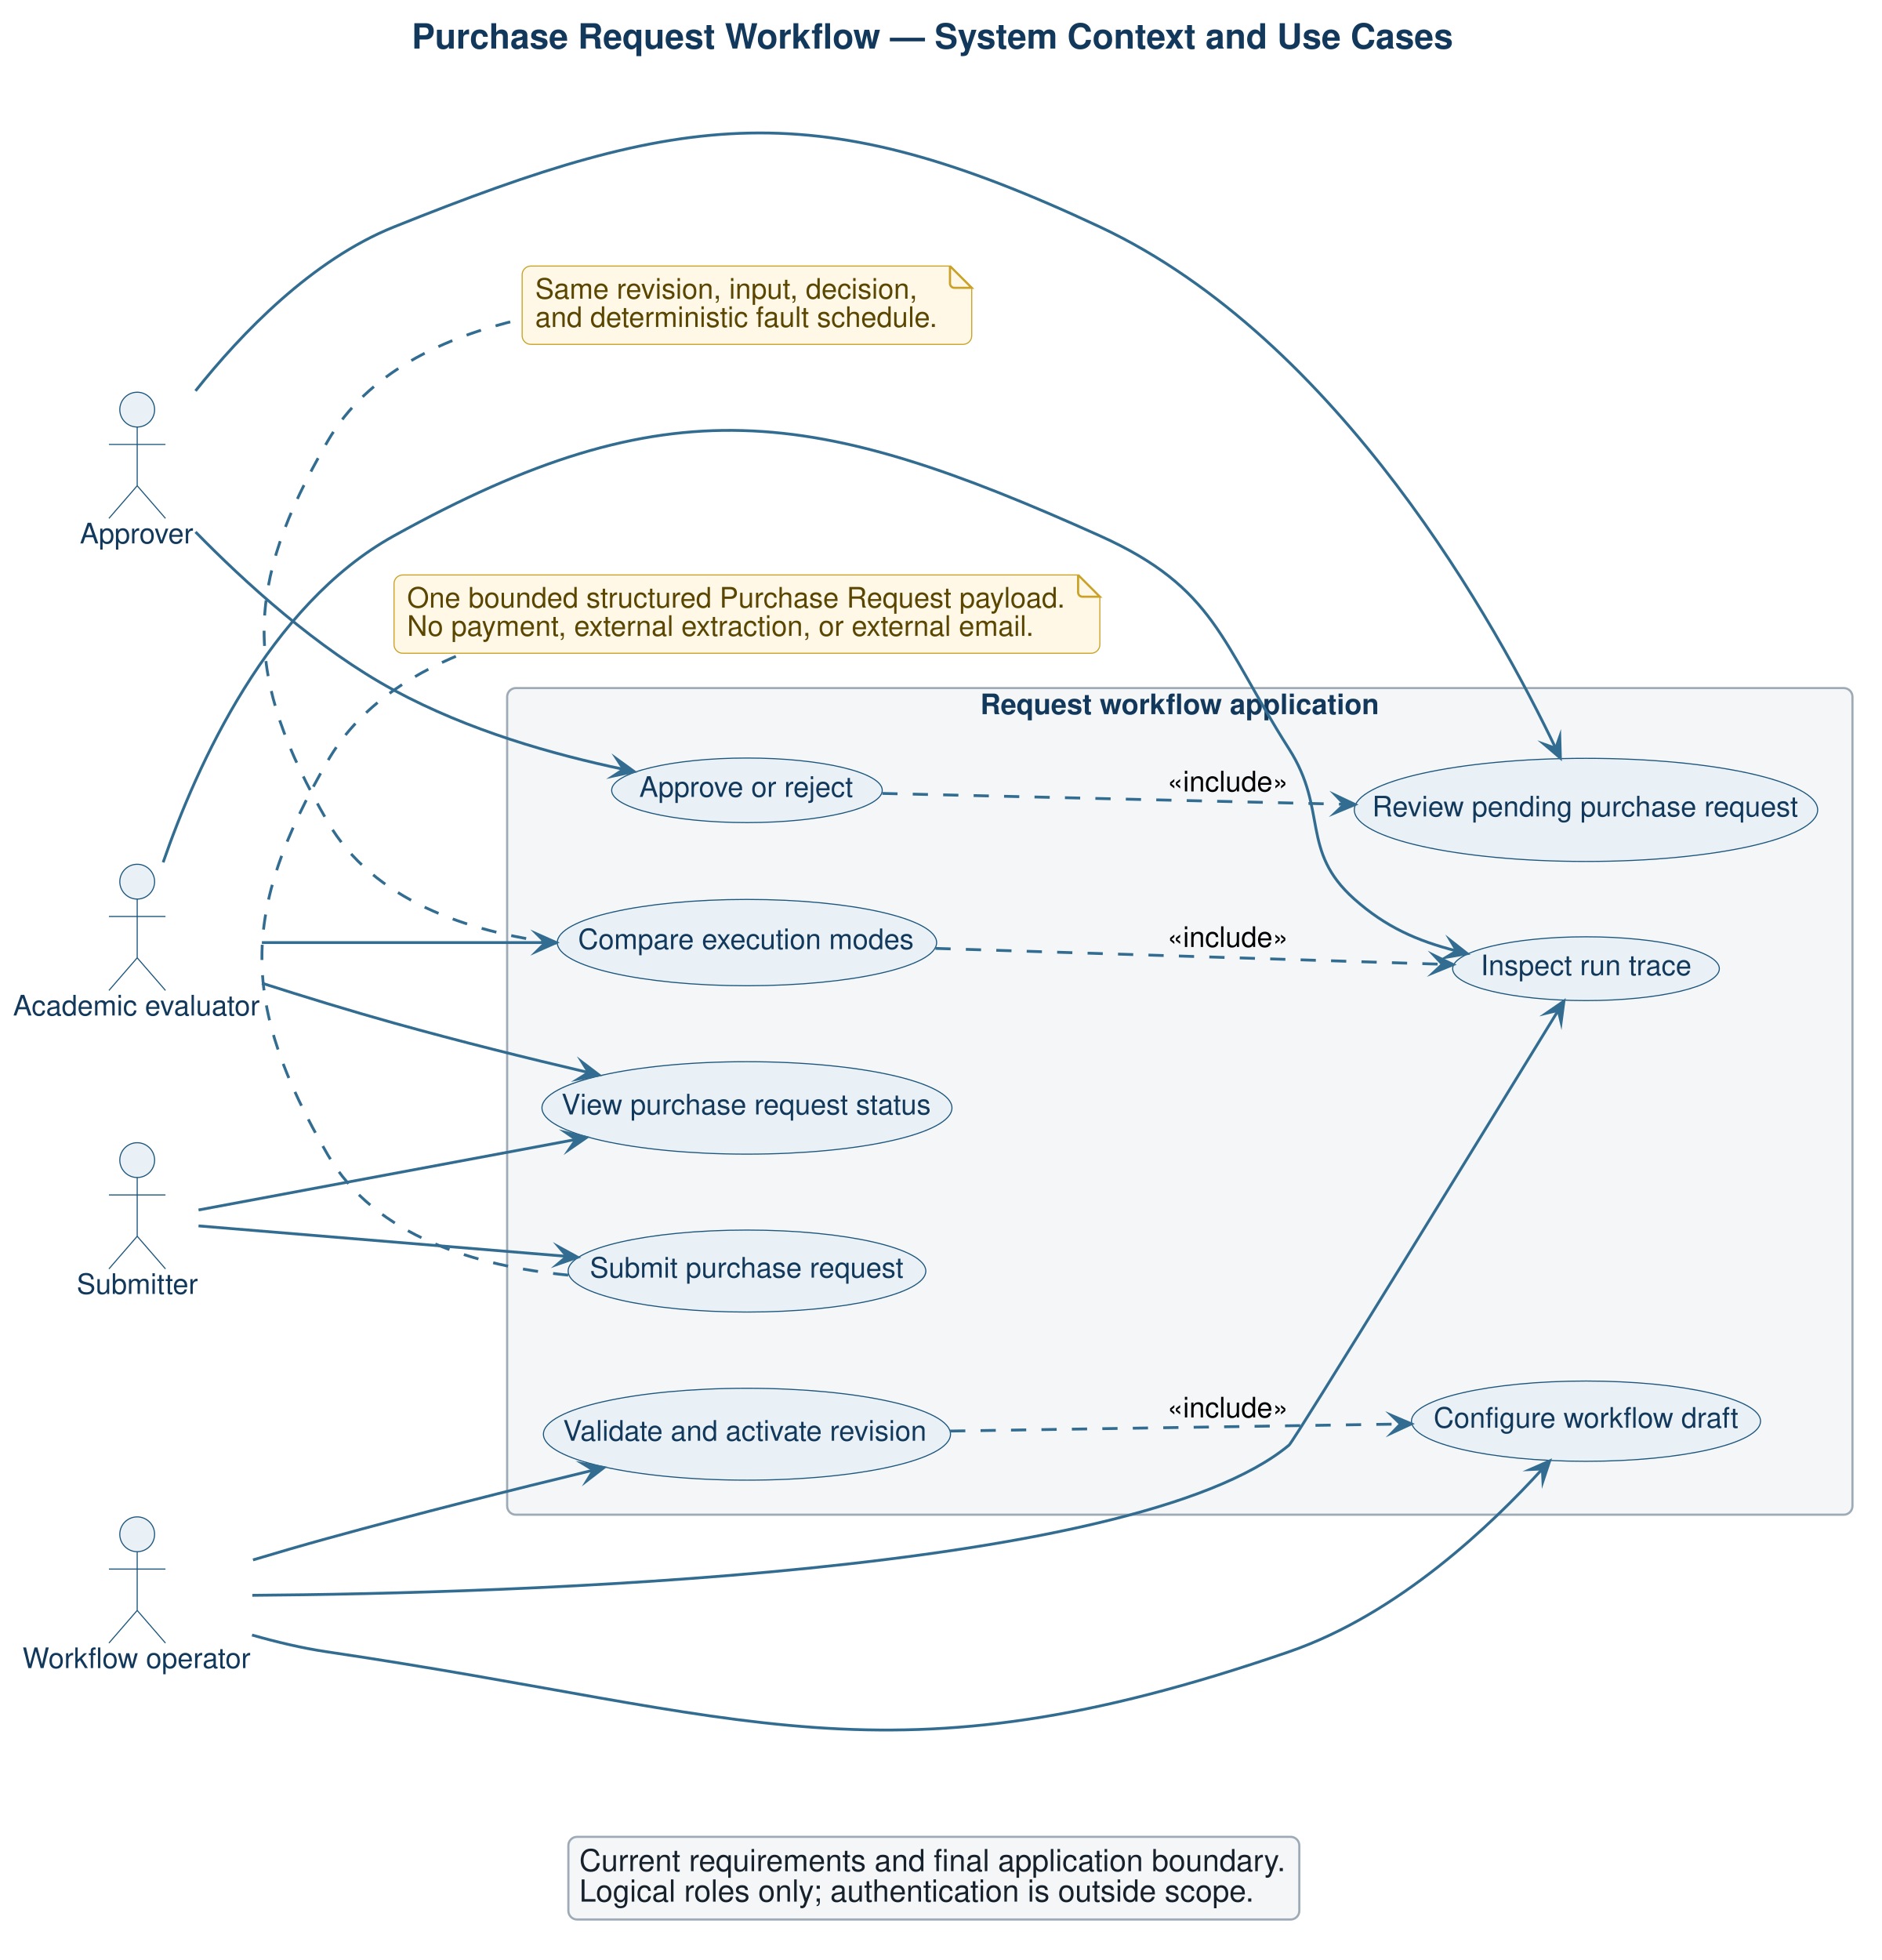
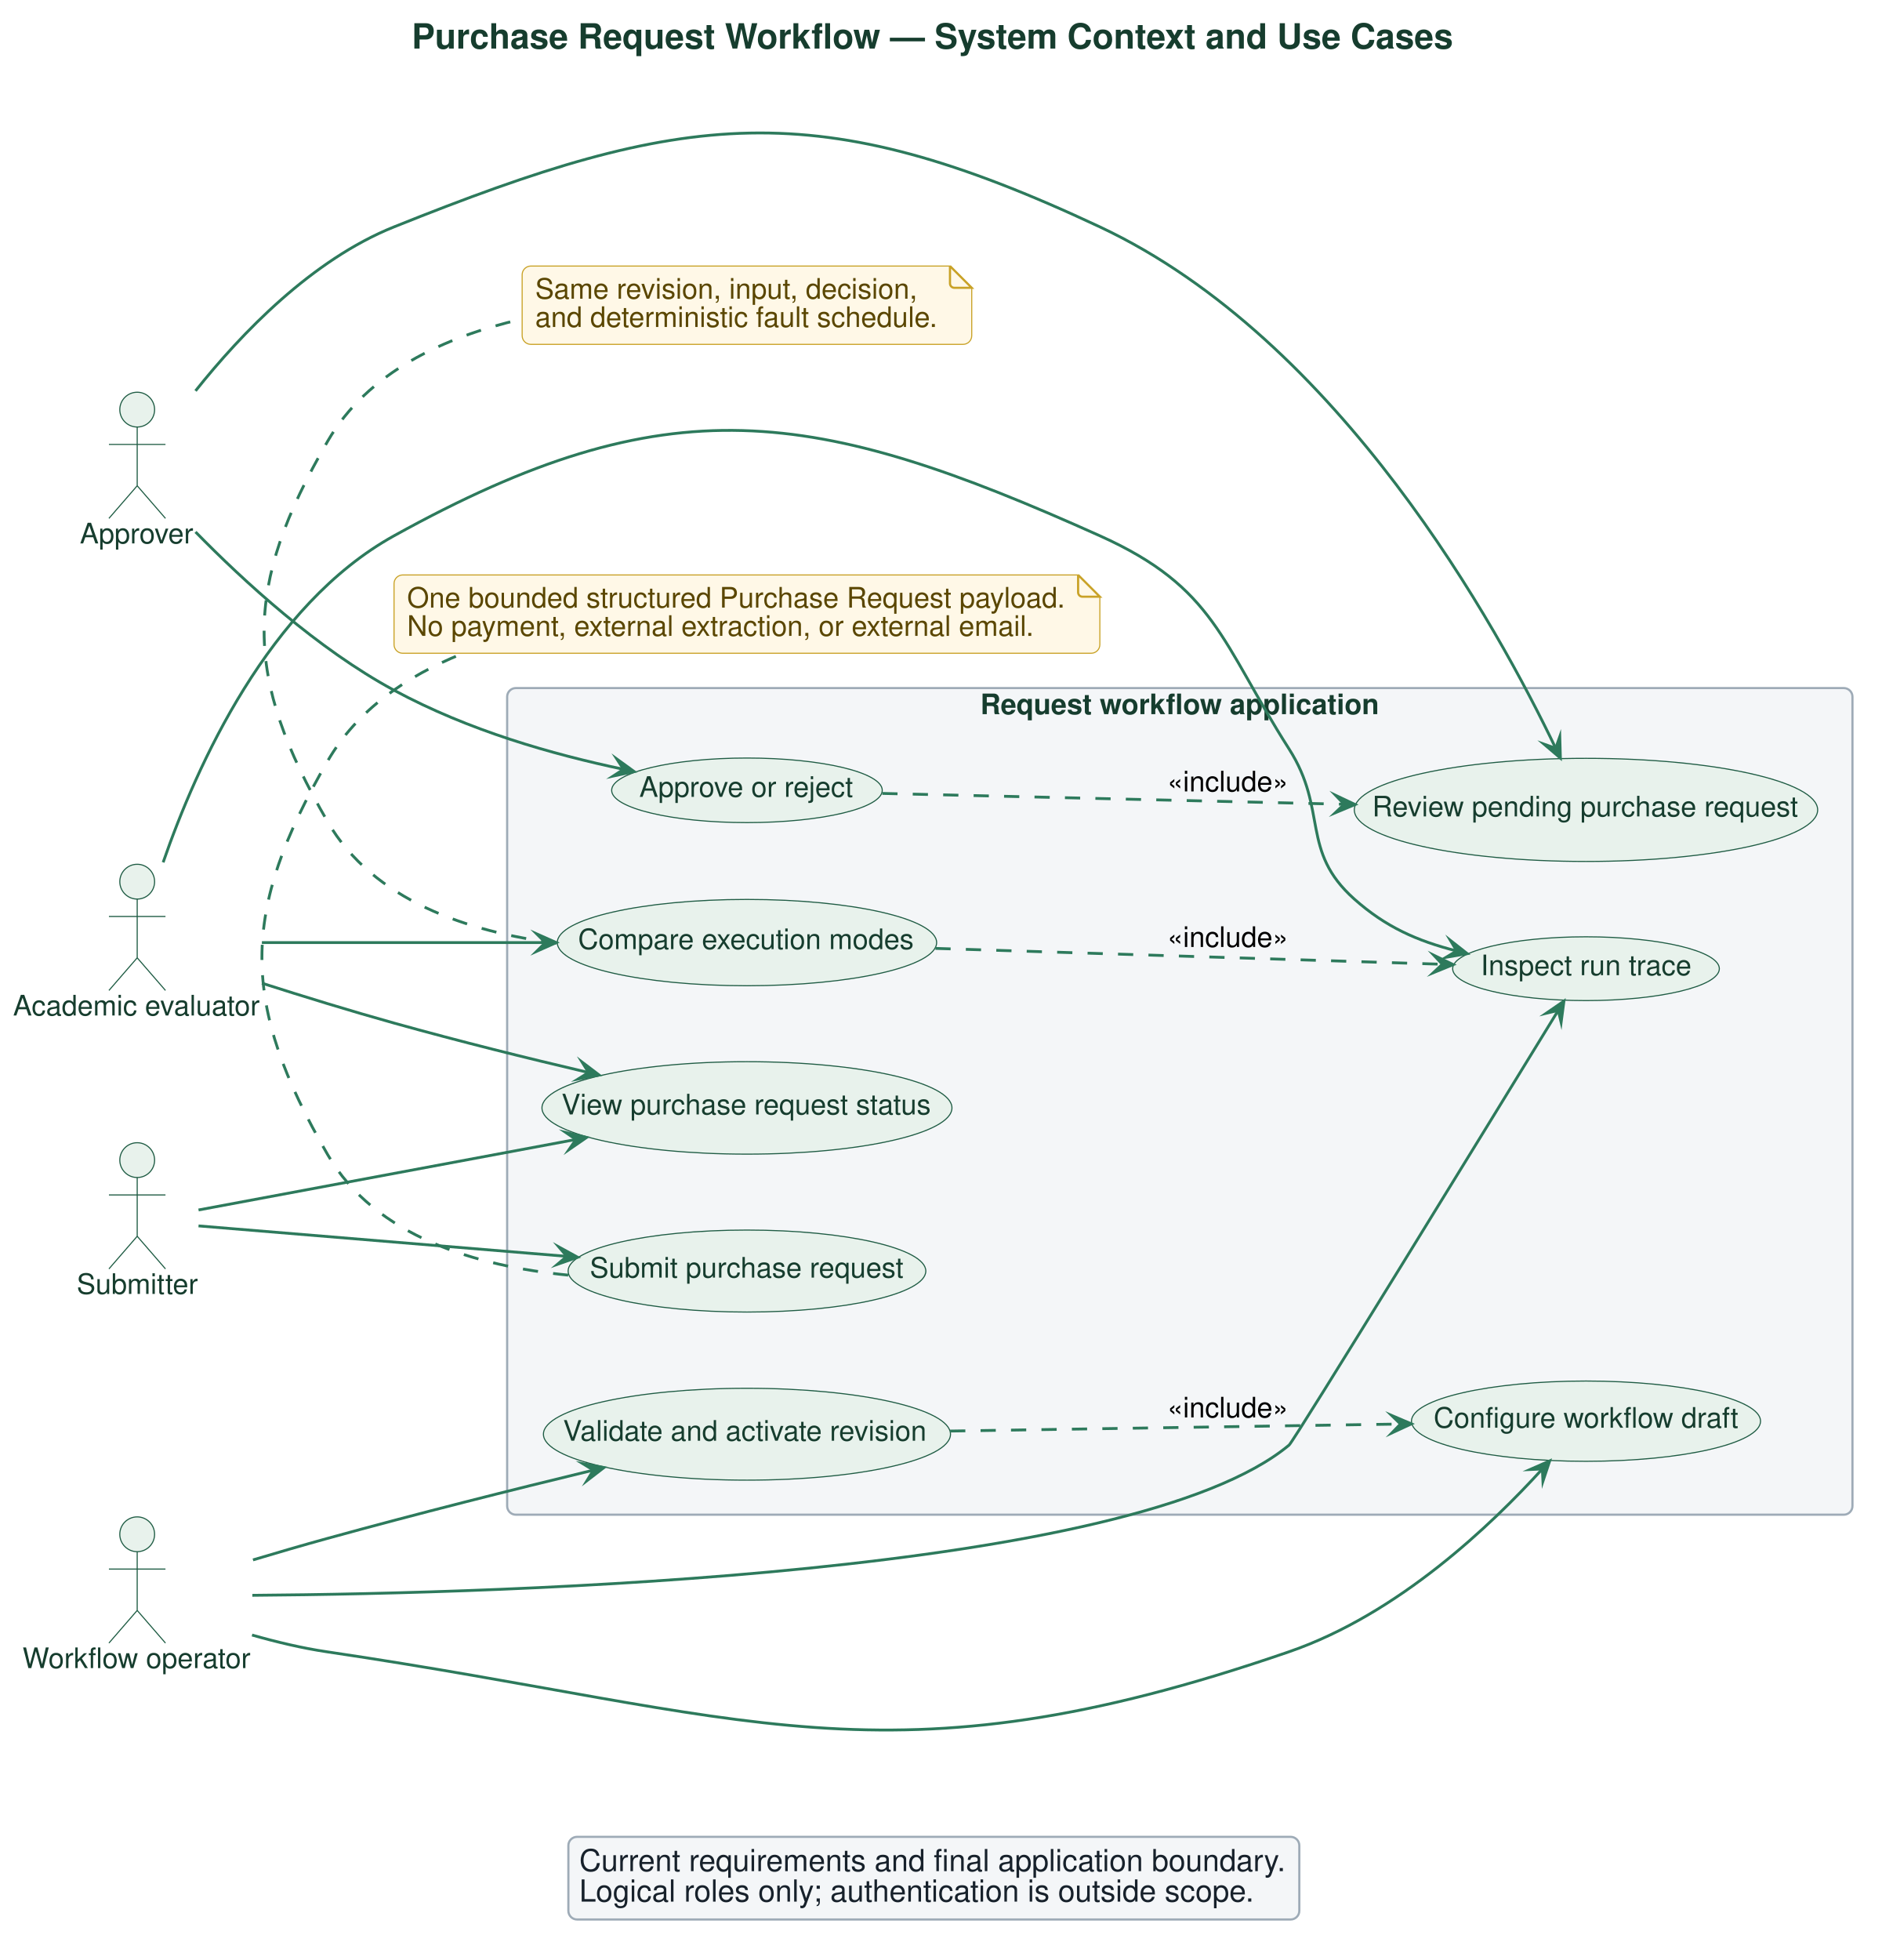
<svg xmlns="http://www.w3.org/2000/svg" contentStyleType="text/css" data-diagram-type="DESCRIPTION" height="901px" preserveAspectRatio="none" style="width:865px;height:901px;background:#FFFFFF;" version="1.1" viewBox="0 0 865 901" width="865px" zoomAndPan="magnify">
  <defs />
  <g>
    <g class="title" data-source-line="1">
-       <text fill="#12395B" font-family="Helvetica" font-size="16" font-weight="700" lengthAdjust="spacing" textLength="480.141" x="189.3" y="22.32">Purchase Request Workflow — System Context and Use Cases</text>
+       <text fill="#163D2E" font-family="Helvetica" font-size="16" font-weight="700" lengthAdjust="spacing" textLength="480.141" x="189.3" y="22.32">Purchase Request Workflow — System Context and Use Cases</text>
    </g>
    <g class="cluster" data-qualified-name="Request workflow application" data-source-line="44" id="ent0005">
      <rect fill="#F4F6F8" height="380" rx="4" ry="4" style="stroke:#9EABB7;stroke-width:1;" width="618.56" x="233.18" y="316.3" />
-       <text fill="#12395B" font-family="Helvetica" font-size="13" font-weight="700" lengthAdjust="spacing" textLength="183.466" x="450.727" y="328.31">Request workflow application</text>
+       <text fill="#163D2E" font-family="Helvetica" font-size="13" font-weight="700" lengthAdjust="spacing" textLength="183.466" x="450.727" y="328.31">Request workflow application</text>
    </g>
    <g class="entity" data-qualified-name="Request workflow application.Submit" data-source-line="45" id="ent0006">
-       <ellipse cx="343.444" cy="584.297" fill="#E9F1F6" rx="82.234" ry="18.847" style="stroke:#1D567D;stroke-width:0.5;" />
-       <text fill="#12395B" font-family="Helvetica" font-size="13" lengthAdjust="spacing" textLength="144.523" x="271.182" y="587.297">Submit purchase request</text>
+       <ellipse cx="343.444" cy="584.297" fill="#E8F2EC" rx="82.234" ry="18.847" style="stroke:#1F5C44;stroke-width:0.5;" />
+       <text fill="#163D2E" font-family="Helvetica" font-size="13" lengthAdjust="spacing" textLength="144.523" x="271.182" y="587.297">Submit purchase request</text>
    </g>
    <g class="entity" data-qualified-name="Request workflow application.Status" data-source-line="46" id="ent0007">
-       <ellipse cx="343.442" cy="509.3" fill="#E9F1F6" rx="94.252" ry="21.25" style="stroke:#1D567D;stroke-width:0.5;" />
-       <text fill="#12395B" font-family="Helvetica" font-size="13" lengthAdjust="spacing" textLength="170.536" x="258.174" y="512.3">View purchase request status</text>
+       <ellipse cx="343.442" cy="509.3" fill="#E8F2EC" rx="94.252" ry="21.25" style="stroke:#1F5C44;stroke-width:0.5;" />
+       <text fill="#163D2E" font-family="Helvetica" font-size="13" lengthAdjust="spacing" textLength="170.536" x="258.174" y="512.3">View purchase request status</text>
    </g>
    <g class="entity" data-qualified-name="Request workflow application.Review" data-source-line="47" id="ent0008">
-       <ellipse cx="729.218" cy="372.304" fill="#E9F1F6" rx="106.518" ry="23.704" style="stroke:#1D567D;stroke-width:0.5;" />
-       <text fill="#12395B" font-family="Helvetica" font-size="13" lengthAdjust="spacing" textLength="196.568" x="630.934" y="375.304">Review pending purchase request</text>
+       <ellipse cx="729.218" cy="372.304" fill="#E8F2EC" rx="106.518" ry="23.704" style="stroke:#1F5C44;stroke-width:0.5;" />
+       <text fill="#163D2E" font-family="Helvetica" font-size="13" lengthAdjust="spacing" textLength="196.568" x="630.934" y="375.304">Review pending purchase request</text>
    </g>
    <g class="entity" data-qualified-name="Request workflow application.Decide" data-source-line="48" id="ent0009">
-       <ellipse cx="343.442" cy="363.302" fill="#E9F1F6" rx="62.212" ry="14.842" style="stroke:#1D567D;stroke-width:0.5;" />
-       <text fill="#12395B" font-family="Helvetica" font-size="13" lengthAdjust="spacing" textLength="98.992" x="293.946" y="366.302">Approve or reject</text>
+       <ellipse cx="343.442" cy="363.302" fill="#E8F2EC" rx="62.212" ry="14.842" style="stroke:#1F5C44;stroke-width:0.5;" />
+       <text fill="#163D2E" font-family="Helvetica" font-size="13" lengthAdjust="spacing" textLength="98.992" x="293.946" y="366.302">Approve or reject</text>
    </g>
    <g class="entity" data-qualified-name="Request workflow application.Configure" data-source-line="49" id="ent0010">
-       <ellipse cx="729.223" cy="653.301" fill="#E9F1F6" rx="80.253" ry="18.451" style="stroke:#1D567D;stroke-width:0.5;" />
-       <text fill="#12395B" font-family="Helvetica" font-size="13" lengthAdjust="spacing" textLength="140.169" x="659.139" y="656.301">Configure workflow draft</text>
+       <ellipse cx="729.223" cy="653.301" fill="#E8F2EC" rx="80.253" ry="18.451" style="stroke:#1F5C44;stroke-width:0.5;" />
+       <text fill="#163D2E" font-family="Helvetica" font-size="13" lengthAdjust="spacing" textLength="140.169" x="659.139" y="656.301">Configure workflow draft</text>
    </g>
    <g class="entity" data-qualified-name="Request workflow application.Activate" data-source-line="50" id="ent0011">
-       <ellipse cx="343.442" cy="659.296" fill="#E9F1F6" rx="93.582" ry="21.116" style="stroke:#1D567D;stroke-width:0.5;" />
-       <text fill="#12395B" font-family="Helvetica" font-size="13" lengthAdjust="spacing" textLength="169.102" x="258.891" y="662.296">Validate and activate revision</text>
+       <ellipse cx="343.442" cy="659.296" fill="#E8F2EC" rx="93.582" ry="21.116" style="stroke:#1F5C44;stroke-width:0.5;" />
+       <text fill="#163D2E" font-family="Helvetica" font-size="13" lengthAdjust="spacing" textLength="169.102" x="258.891" y="662.296">Validate and activate revision</text>
    </g>
    <g class="entity" data-qualified-name="Request workflow application.Trace" data-source-line="51" id="ent0012">
-       <ellipse cx="729.221" cy="445.302" fill="#E9F1F6" rx="61.311" ry="14.662" style="stroke:#1D567D;stroke-width:0.5;" />
-       <text fill="#12395B" font-family="Helvetica" font-size="13" lengthAdjust="spacing" textLength="96.827" x="680.807" y="448.302">Inspect run trace</text>
+       <ellipse cx="729.221" cy="445.302" fill="#E8F2EC" rx="61.311" ry="14.662" style="stroke:#1F5C44;stroke-width:0.5;" />
+       <text fill="#163D2E" font-family="Helvetica" font-size="13" lengthAdjust="spacing" textLength="96.827" x="680.807" y="448.302">Inspect run trace</text>
    </g>
    <g class="entity" data-qualified-name="Request workflow application.Compare" data-source-line="52" id="ent0013">
-       <ellipse cx="343.444" cy="433.301" fill="#E9F1F6" rx="87.204" ry="19.841" style="stroke:#1D567D;stroke-width:0.5;" />
-       <text fill="#12395B" font-family="Helvetica" font-size="13" lengthAdjust="spacing" textLength="155.359" x="265.765" y="436.301">Compare execution modes</text>
+       <ellipse cx="343.444" cy="433.301" fill="#E8F2EC" rx="87.204" ry="19.841" style="stroke:#1F5C44;stroke-width:0.5;" />
+       <text fill="#163D2E" font-family="Helvetica" font-size="13" lengthAdjust="spacing" textLength="155.359" x="265.765" y="436.301">Compare execution modes</text>
    </g>
    <g class="entity" data-qualified-name="Submitter" data-source-line="39" id="ent0001">
-       <ellipse cx="63.085" cy="533.3" fill="#E9F1F6" rx="8" ry="8" style="stroke:#1D567D;stroke-width:0.5;" />
-       <path d="M63.085,541.3 L63.085,568.3 M50.085,549.3 L76.085,549.3 M63.085,568.3 L50.085,583.3 M63.085,568.3 L76.085,583.3" fill="none" style="stroke:#1D567D;stroke-width:0.5;" />
-       <text fill="#12395B" font-family="Helvetica" font-size="13" lengthAdjust="spacing" textLength="55.631" x="35.27" y="594.81">Submitter</text>
+       <ellipse cx="63.085" cy="533.3" fill="#E8F2EC" rx="8" ry="8" style="stroke:#1F5C44;stroke-width:0.5;" />
+       <path d="M63.085,541.3 L63.085,568.3 M50.085,549.3 L76.085,549.3 M63.085,568.3 L50.085,583.3 M63.085,568.3 L76.085,583.3" fill="none" style="stroke:#1F5C44;stroke-width:0.5;" />
+       <text fill="#163D2E" font-family="Helvetica" font-size="13" lengthAdjust="spacing" textLength="55.631" x="35.27" y="594.81">Submitter</text>
    </g>
    <g class="entity" data-qualified-name="Approver" data-source-line="40" id="ent0002">
-       <ellipse cx="63.084" cy="188.3" fill="#E9F1F6" rx="8" ry="8" style="stroke:#1D567D;stroke-width:0.5;" />
-       <path d="M63.084,196.3 L63.084,223.3 M50.084,204.3 L76.085,204.3 M63.084,223.3 L50.084,238.3 M63.084,223.3 L76.085,238.3" fill="none" style="stroke:#1D567D;stroke-width:0.5;" />
-       <text fill="#12395B" font-family="Helvetica" font-size="13" lengthAdjust="spacing" textLength="52.749" x="36.71" y="249.81">Approver</text>
+       <ellipse cx="63.084" cy="188.3" fill="#E8F2EC" rx="8" ry="8" style="stroke:#1F5C44;stroke-width:0.5;" />
+       <path d="M63.084,196.3 L63.084,223.3 M50.084,204.3 L76.085,204.3 M63.084,223.3 L50.084,238.3 M63.084,223.3 L76.085,238.3" fill="none" style="stroke:#1F5C44;stroke-width:0.5;" />
+       <text fill="#163D2E" font-family="Helvetica" font-size="13" lengthAdjust="spacing" textLength="52.749" x="36.71" y="249.81">Approver</text>
    </g>
    <g class="entity" data-qualified-name="Operator" data-source-line="41" id="ent0003">
-       <ellipse cx="63.08" cy="705.3" fill="#E9F1F6" rx="8" ry="8" style="stroke:#1D567D;stroke-width:0.5;" />
-       <path d="M63.08,713.3 L63.08,740.3 M50.08,721.3 L76.079,721.3 M63.08,740.3 L50.08,755.3 M63.08,740.3 L76.079,755.3" fill="none" style="stroke:#1D567D;stroke-width:0.5;" />
-       <text fill="#12395B" font-family="Helvetica" font-size="13" lengthAdjust="spacing" textLength="105.479" x="10.34" y="766.81">Workflow operator</text>
+       <ellipse cx="63.08" cy="705.3" fill="#E8F2EC" rx="8" ry="8" style="stroke:#1F5C44;stroke-width:0.5;" />
+       <path d="M63.08,713.3 L63.08,740.3 M50.08,721.3 L76.079,721.3 M63.08,740.3 L50.08,755.3 M63.08,740.3 L76.079,755.3" fill="none" style="stroke:#1F5C44;stroke-width:0.5;" />
+       <text fill="#163D2E" font-family="Helvetica" font-size="13" lengthAdjust="spacing" textLength="105.479" x="10.34" y="766.81">Workflow operator</text>
    </g>
    <g class="entity" data-qualified-name="Evaluator" data-source-line="42" id="ent0004">
-       <ellipse cx="63.084" cy="405.3" fill="#E9F1F6" rx="8" ry="8" style="stroke:#1D567D;stroke-width:0.5;" />
-       <path d="M63.084,413.3 L63.084,440.3 M50.084,421.3 L76.085,421.3 M63.084,440.3 L50.084,455.3 M63.084,440.3 L76.085,455.3" fill="none" style="stroke:#1D567D;stroke-width:0.5;" />
-       <text fill="#12395B" font-family="Helvetica" font-size="13" lengthAdjust="spacing" textLength="114.169" x="6" y="466.81">Academic evaluator</text>
+       <ellipse cx="63.084" cy="405.3" fill="#E8F2EC" rx="8" ry="8" style="stroke:#1F5C44;stroke-width:0.5;" />
+       <path d="M63.084,413.3 L63.084,440.3 M50.084,421.3 L76.085,421.3 M63.084,440.3 L50.084,455.3 M63.084,440.3 L76.085,455.3" fill="none" style="stroke:#1F5C44;stroke-width:0.5;" />
+       <text fill="#163D2E" font-family="Helvetica" font-size="13" lengthAdjust="spacing" textLength="114.169" x="6" y="466.81">Academic evaluator</text>
    </g>
    <g class="entity" data-qualified-name="GMN27" data-source-line="71" id="ent0028">
      <path d="M181.17,268.3 L181.17,296.3 A4,4 0 0 0 185.17,300.3 L501.702,300.3 A4,4 0 0 0 505.702,296.3 L505.702,274.3 L495.702,264.3 L185.17,264.3 A4,4 0 0 0 181.17,268.3" fill="#FFF8E7" style="stroke:#C9A227;stroke-width:0.5;" />
      <path d="M495.702,264.3 L495.702,272.3 A2,2 0 0 0 497.702,274.3 L505.702,274.3 L495.702,264.3" fill="#FFF8E7" style="stroke:#C9A227;stroke-width:1;" />
      <text fill="#5A4600" font-family="Helvetica" font-size="13" lengthAdjust="spacing" textLength="303.532" x="187.17" y="279.31">One bounded structured Purchase Request payload.</text>
      <text fill="#5A4600" font-family="Helvetica" font-size="13" lengthAdjust="spacing" textLength="290.469" x="187.17" y="292.31">No payment, external extraction, or external email.</text>
    </g>
    <g class="entity" data-qualified-name="GMN30" data-source-line="76" id="ent0031">
      <path d="M240.08,126.3 L240.08,154.3 A4,4 0 0 0 244.08,158.3 L442.793,158.3 A4,4 0 0 0 446.793,154.3 L446.793,132.3 L436.793,122.3 L244.08,122.3 A4,4 0 0 0 240.08,126.3" fill="#FFF8E7" style="stroke:#C9A227;stroke-width:0.5;" />
      <path d="M436.793,122.3 L436.793,130.3 A2,2 0 0 0 438.793,132.3 L446.793,132.3 L436.793,122.3" fill="#FFF8E7" style="stroke:#C9A227;stroke-width:1;" />
      <text fill="#5A4600" font-family="Helvetica" font-size="13" lengthAdjust="spacing" textLength="176.312" x="246.08" y="137.31">Same revision, input, decision,</text>
      <text fill="#5A4600" font-family="Helvetica" font-size="13" lengthAdjust="spacing" textLength="185.713" x="246.08" y="150.31">and deterministic fault schedule.</text>
    </g>
    <g class="link" data-entity-1="ent0001" data-entity-2="ent0006" data-link-type="dependency" data-source-line="55" id="lnk14">
-       <path d="M91.28,563.54 C131.29,566.85 202.577,572.738 260.617,577.538" fill="none" id="Submitter-to-Submit" style="stroke:#326D91;stroke-width:1.3;" />
-       <polygon fill="#326D91" points="265.6,577.95,256.96,573.222,260.617,577.538,256.301,581.195,265.6,577.95" style="stroke:#326D91;stroke-width:1.3;stroke-linejoin:miter;stroke-miterlimit:10;" />
+       <path d="M91.28,563.54 C131.29,566.85 202.577,572.738 260.617,577.538" fill="none" id="Submitter-to-Submit" style="stroke:#2D7A5C;stroke-width:1.3;" />
+       <polygon fill="#2D7A5C" points="265.6,577.95,256.96,573.222,260.617,577.538,256.301,581.195,265.6,577.95" style="stroke:#2D7A5C;stroke-width:1.3;stroke-linejoin:miter;stroke-miterlimit:10;" />
    </g>
    <g class="link" data-entity-1="ent0001" data-entity-2="ent0007" data-link-type="dependency" data-source-line="56" id="lnk15">
-       <path d="M91.28,556.22 C132.25,548.56 206.315,534.728 264.815,523.798" fill="none" id="Submitter-to-Status" style="stroke:#326D91;stroke-width:1.3;" />
-       <polygon fill="#326D91" points="269.73,522.88,260.149,520.601,264.815,523.798,261.618,528.465,269.73,522.88" style="stroke:#326D91;stroke-width:1.3;stroke-linejoin:miter;stroke-miterlimit:10;" />
+       <path d="M91.28,556.22 C132.25,548.56 206.315,534.728 264.815,523.798" fill="none" id="Submitter-to-Status" style="stroke:#2D7A5C;stroke-width:1.3;" />
+       <polygon fill="#2D7A5C" points="269.73,522.88,260.149,520.601,264.815,523.798,261.618,528.465,269.73,522.88" style="stroke:#2D7A5C;stroke-width:1.3;stroke-linejoin:miter;stroke-miterlimit:10;" />
    </g>
    <g class="link" data-entity-1="ent0002" data-entity-2="ent0008" data-link-type="dependency" data-source-line="57" id="lnk16">
-       <path d="M89.9,179.68 C111,153.17 143.45,119.43 181.17,104.3 C315.03,50.58 375.14,43 505.7,104.3 C616.28,156.21 688.74,288.551 715.29,343.971" fill="none" id="Approver-to-Review" style="stroke:#326D91;stroke-width:1.3;" />
-       <polygon fill="#326D91" points="717.45,348.48,717.169,338.635,715.29,343.971,709.954,342.091,717.45,348.48" style="stroke:#326D91;stroke-width:1.3;stroke-linejoin:miter;stroke-miterlimit:10;" />
+       <path d="M89.9,179.68 C111,153.17 143.45,119.43 181.17,104.3 C315.03,50.58 375.14,43 505.7,104.3 C616.28,156.21 688.74,288.551 715.29,343.971" fill="none" id="Approver-to-Review" style="stroke:#2D7A5C;stroke-width:1.3;" />
+       <polygon fill="#2D7A5C" points="717.45,348.48,717.169,338.635,715.29,343.971,709.954,342.091,717.45,348.48" style="stroke:#2D7A5C;stroke-width:1.3;stroke-linejoin:miter;stroke-miterlimit:10;" />
    </g>
    <g class="link" data-entity-1="ent0002" data-entity-2="ent0009" data-link-type="dependency" data-source-line="58" id="lnk17">
-       <path d="M89.9,244.53 C112.08,267.2 145.97,298.3 181.17,317.3 C215.76,335.96 253.818,346.695 286.698,353.654" fill="none" id="Approver-to-Decide" style="stroke:#326D91;stroke-width:1.3;" />
-       <polygon fill="#326D91" points="291.59,354.69,283.613,348.913,286.698,353.654,281.957,356.74,291.59,354.69" style="stroke:#326D91;stroke-width:1.3;stroke-linejoin:miter;stroke-miterlimit:10;" />
+       <path d="M89.9,244.53 C112.08,267.2 145.97,298.3 181.17,317.3 C215.76,335.96 253.818,346.695 286.698,353.654" fill="none" id="Approver-to-Decide" style="stroke:#2D7A5C;stroke-width:1.3;" />
+       <polygon fill="#2D7A5C" points="291.59,354.69,283.613,348.913,286.698,353.654,281.957,356.74,291.59,354.69" style="stroke:#2D7A5C;stroke-width:1.3;stroke-linejoin:miter;stroke-miterlimit:10;" />
    </g>
    <g class="link" data-entity-1="ent0003" data-entity-2="ent0010" data-link-type="dependency" data-source-line="59" id="lnk18">
-       <path d="M115.88,751.61 C127.05,754.8 138.89,757.63 150.17,759.3 C344.74,788.04 406.75,823.38 592.7,759.3 C643.25,741.88 686.003,700.686 709.163,675.266" fill="none" id="Operator-to-Configure" style="stroke:#326D91;stroke-width:1.3;" />
-       <polygon fill="#326D91" points="712.53,671.57,703.512,675.529,709.163,675.266,709.426,680.917,712.53,671.57" style="stroke:#326D91;stroke-width:1.3;stroke-linejoin:miter;stroke-miterlimit:10;" />
+       <path d="M115.88,751.61 C127.05,754.8 138.89,757.63 150.17,759.3 C344.74,788.04 406.75,823.38 592.7,759.3 C643.25,741.88 686.003,700.686 709.163,675.266" fill="none" id="Operator-to-Configure" style="stroke:#2D7A5C;stroke-width:1.3;" />
+       <polygon fill="#2D7A5C" points="712.53,671.57,703.512,675.529,709.163,675.266,709.426,680.917,712.53,671.57" style="stroke:#2D7A5C;stroke-width:1.3;stroke-linejoin:miter;stroke-miterlimit:10;" />
    </g>
    <g class="link" data-entity-1="ent0003" data-entity-2="ent0011" data-link-type="dependency" data-source-line="60" id="lnk19">
-       <path d="M116.32,717.08 C127.46,713.74 139.18,710.33 150.17,707.3 C192.46,695.64 235.451,684.867 272.841,675.808" fill="none" id="Operator-to-Activate" style="stroke:#326D91;stroke-width:1.3;" />
-       <polygon fill="#326D91" points="277.7,674.63,268.011,672.862,272.841,675.808,269.895,680.637,277.7,674.63" style="stroke:#326D91;stroke-width:1.3;stroke-linejoin:miter;stroke-miterlimit:10;" />
+       <path d="M116.32,717.08 C127.46,713.74 139.18,710.33 150.17,707.3 C192.46,695.64 235.451,684.867 272.841,675.808" fill="none" id="Operator-to-Activate" style="stroke:#2D7A5C;stroke-width:1.3;" />
+       <polygon fill="#2D7A5C" points="277.7,674.63,268.011,672.862,272.841,675.808,269.895,680.637,277.7,674.63" style="stroke:#2D7A5C;stroke-width:1.3;stroke-linejoin:miter;stroke-miterlimit:10;" />
    </g>
    <g class="link" data-entity-1="ent0003" data-entity-2="ent0012" data-link-type="dependency" data-source-line="61" id="lnk20">
-       <path d="M116.02,733.36 C234.7,732.46 521.06,723.98 592.7,664.3 C595.01,662.37 686.417,513.473 716.466,464.463" fill="none" id="Operator-to-Trace" style="stroke:#326D91;stroke-width:1.3;" />
-       <polygon fill="#326D91" points="719.08,460.2,710.966,465.782,716.466,464.463,717.786,469.963,719.08,460.2" style="stroke:#326D91;stroke-width:1.3;stroke-linejoin:miter;stroke-miterlimit:10;" />
+       <path d="M116.02,733.36 C234.7,732.46 521.06,723.98 592.7,664.3 C595.01,662.37 686.417,513.473 716.466,464.463" fill="none" id="Operator-to-Trace" style="stroke:#2D7A5C;stroke-width:1.3;" />
+       <polygon fill="#2D7A5C" points="719.08,460.2,710.966,465.782,716.466,464.463,717.786,469.963,719.08,460.2" style="stroke:#2D7A5C;stroke-width:1.3;stroke-linejoin:miter;stroke-miterlimit:10;" />
    </g>
    <g class="link" data-entity-1="ent0004" data-entity-2="ent0007" data-link-type="dependency" data-source-line="62" id="lnk21">
-       <path d="M120.43,451.96 C139.61,458.09 161.25,464.75 181.17,470.3 C211.97,478.88 241.513,486.206 270.613,493.046" fill="none" id="Evaluator-to-Status" style="stroke:#326D91;stroke-width:1.3;" />
-       <polygon fill="#326D91" points="275.48,494.19,267.634,488.237,270.613,493.046,265.803,496.024,275.48,494.19" style="stroke:#326D91;stroke-width:1.3;stroke-linejoin:miter;stroke-miterlimit:10;" />
+       <path d="M120.43,451.96 C139.61,458.09 161.25,464.75 181.17,470.3 C211.97,478.88 241.513,486.206 270.613,493.046" fill="none" id="Evaluator-to-Status" style="stroke:#2D7A5C;stroke-width:1.3;" />
+       <polygon fill="#2D7A5C" points="275.48,494.19,267.634,488.237,270.613,493.046,265.803,496.024,275.48,494.19" style="stroke:#2D7A5C;stroke-width:1.3;stroke-linejoin:miter;stroke-miterlimit:10;" />
    </g>
    <g class="link" data-entity-1="ent0004" data-entity-2="ent0012" data-link-type="dependency" data-source-line="63" id="lnk22">
-       <path d="M75.01,396.42 C90.49,351.66 123.53,278.21 181.17,246.3 C307.35,176.43 374.14,187.17 505.7,246.3 C558.82,270.17 561.37,295.2 592.7,344.3 C610.69,372.48 597.73,391.06 622.7,413.3 C637.07,426.09 651.573,432.542 669.773,437.152" fill="none" id="Evaluator-to-Trace" style="stroke:#326D91;stroke-width:1.3;" />
-       <polygon fill="#326D91" points="674.62,438.38,666.878,432.293,669.773,437.152,664.913,440.048,674.62,438.38" style="stroke:#326D91;stroke-width:1.3;stroke-linejoin:miter;stroke-miterlimit:10;" />
+       <path d="M75.01,396.42 C90.49,351.66 123.53,278.21 181.17,246.3 C307.35,176.43 374.14,187.17 505.7,246.3 C558.82,270.17 561.37,295.2 592.7,344.3 C610.69,372.48 597.73,391.06 622.7,413.3 C637.07,426.09 651.573,432.542 669.773,437.152" fill="none" id="Evaluator-to-Trace" style="stroke:#2D7A5C;stroke-width:1.3;" />
+       <polygon fill="#2D7A5C" points="674.62,438.38,666.878,432.293,669.773,437.152,664.913,440.048,674.62,438.38" style="stroke:#2D7A5C;stroke-width:1.3;stroke-linejoin:miter;stroke-miterlimit:10;" />
    </g>
    <g class="link" data-entity-1="ent0004" data-entity-2="ent0013" data-link-type="dependency" data-source-line="64" id="lnk23">
-       <path d="M120.41,433.3 C159.25,433.3 206.63,433.3 250.76,433.3" fill="none" id="Evaluator-to-Compare" style="stroke:#326D91;stroke-width:1.3;" />
-       <polygon fill="#326D91" points="255.76,433.3,246.76,429.3,250.76,433.3,246.76,437.3,255.76,433.3" style="stroke:#326D91;stroke-width:1.3;stroke-linejoin:miter;stroke-miterlimit:10;" />
+       <path d="M120.41,433.3 C159.25,433.3 206.63,433.3 250.76,433.3" fill="none" id="Evaluator-to-Compare" style="stroke:#2D7A5C;stroke-width:1.3;" />
+       <polygon fill="#2D7A5C" points="255.76,433.3,246.76,429.3,250.76,433.3,246.76,437.3,255.76,433.3" style="stroke:#2D7A5C;stroke-width:1.3;stroke-linejoin:miter;stroke-miterlimit:10;" />
    </g>
    <g class="link" data-entity-1="ent0009" data-entity-2="ent0008" data-link-type="dependency" data-source-line="66" id="lnk24">
-       <path d="M405.67,364.73 C464.08,366.1 548.251,368.072 618.041,369.712" fill="none" id="Decide-to-Review" style="stroke:#326D91;stroke-width:1.3;stroke-dasharray:7,7;" />
-       <polygon fill="#326D91" points="623.04,369.83,614.136,365.62,618.041,369.712,613.948,373.618,623.04,369.83" style="stroke:#326D91;stroke-width:1.3;stroke-linejoin:miter;stroke-miterlimit:10;" />
+       <path d="M405.67,364.73 C464.08,366.1 548.251,368.072 618.041,369.712" fill="none" id="Decide-to-Review" style="stroke:#2D7A5C;stroke-width:1.3;stroke-dasharray:7,7;" />
+       <polygon fill="#2D7A5C" points="623.04,369.83,614.136,365.62,618.041,369.712,613.948,373.618,623.04,369.83" style="stroke:#2D7A5C;stroke-width:1.3;stroke-linejoin:miter;stroke-miterlimit:10;" />
      <text fill="#000000" font-family="Helvetica" font-size="13" lengthAdjust="spacing" textLength="55.656" x="536.7" y="363.81">«include»</text>
    </g>
    <g class="link" data-entity-1="ent0011" data-entity-2="ent0010" data-link-type="dependency" data-source-line="67" id="lnk25">
-       <path d="M436.85,657.85 C501.61,656.84 582.281,655.578 643.941,654.618" fill="none" id="Activate-to-Configure" style="stroke:#326D91;stroke-width:1.3;stroke-dasharray:7,7;" />
-       <polygon fill="#326D91" points="648.94,654.54,639.879,650.681,643.941,654.618,640.003,658.68,648.94,654.54" style="stroke:#326D91;stroke-width:1.3;stroke-linejoin:miter;stroke-miterlimit:10;" />
+       <path d="M436.85,657.85 C501.61,656.84 582.281,655.578 643.941,654.618" fill="none" id="Activate-to-Configure" style="stroke:#2D7A5C;stroke-width:1.3;stroke-dasharray:7,7;" />
+       <polygon fill="#2D7A5C" points="648.94,654.54,639.879,650.681,643.941,654.618,640.003,658.68,648.94,654.54" style="stroke:#2D7A5C;stroke-width:1.3;stroke-linejoin:miter;stroke-miterlimit:10;" />
      <text fill="#000000" font-family="Helvetica" font-size="13" lengthAdjust="spacing" textLength="55.656" x="536.7" y="651.59">«include»</text>
    </g>
    <g class="link" data-entity-1="ent0013" data-entity-2="ent0012" data-link-type="dependency" data-source-line="68" id="lnk26">
-       <path d="M430.09,435.97 C502.44,438.24 599.212,441.264 663.162,443.264" fill="none" id="Compare-to-Trace" style="stroke:#326D91;stroke-width:1.3;stroke-dasharray:7,7;" />
-       <polygon fill="#326D91" points="668.16,443.42,659.289,439.141,663.162,443.264,659.039,447.137,668.16,443.42" style="stroke:#326D91;stroke-width:1.3;stroke-linejoin:miter;stroke-miterlimit:10;" />
+       <path d="M430.09,435.97 C502.44,438.24 599.212,441.264 663.162,443.264" fill="none" id="Compare-to-Trace" style="stroke:#2D7A5C;stroke-width:1.3;stroke-dasharray:7,7;" />
+       <polygon fill="#2D7A5C" points="668.16,443.42,659.289,439.141,663.162,443.264,659.039,447.137,668.16,443.42" style="stroke:#2D7A5C;stroke-width:1.3;stroke-linejoin:miter;stroke-miterlimit:10;" />
      <text fill="#000000" font-family="Helvetica" font-size="13" lengthAdjust="spacing" textLength="55.656" x="536.7" y="435.31">«include»</text>
    </g>
    <g class="link" data-entity-1="ent0006" data-entity-2="ent0028" data-link-type="association" data-source-line="71" id="lnk29">
-       <path d="M261.26,586.17 C219.27,582.11 172.51,568.52 150.67,530.8 C110.35,461.18 110.35,419.41 150.67,349.8 C164.26,326.32 186.95,310.85 212.07,300.69" fill="none" id="Submit-GMN27" style="stroke:#326D91;stroke-width:1.3;stroke-dasharray:7,7;" />
+       <path d="M261.26,586.17 C219.27,582.11 172.51,568.52 150.67,530.8 C110.35,461.18 110.35,419.41 150.67,349.8 C164.26,326.32 186.95,310.85 212.07,300.69" fill="none" id="Submit-GMN27" style="stroke:#2D7A5C;stroke-width:1.3;stroke-dasharray:7,7;" />
    </g>
    <g class="link" data-entity-1="ent0013" data-entity-2="ent0031" data-link-type="association" data-source-line="76" id="lnk32">
-       <path d="M255.76,433.57 C215.28,428.42 171.61,413.96 150.67,377.8 C111.69,310.49 111.69,270.1 150.67,202.8 C169.01,171.13 204.26,154.88 239.66,146.75" fill="none" id="Compare-GMN30" style="stroke:#326D91;stroke-width:1.3;stroke-dasharray:7,7;" />
+       <path d="M255.76,433.57 C215.28,428.42 171.61,413.96 150.67,377.8 C111.69,310.49 111.69,270.1 150.67,202.8 C169.01,171.13 204.26,154.88 239.66,146.75" fill="none" id="Compare-GMN30" style="stroke:#2D7A5C;stroke-width:1.3;stroke-dasharray:7,7;" />
    </g>
    <g class="legend" data-source-line="80">
      <rect fill="#F4F6F8" height="38" rx="4" ry="4" style="stroke:#9EABB7;stroke-width:1;" width="336.081" x="261.329" y="844.38" />
      <text fill="#17212B" font-family="Helvetica" font-size="14" lengthAdjust="spacing" textLength="326.081" x="266.329" y="860.16">Current requirements and final application boundary.</text>
      <text fill="#17212B" font-family="Helvetica" font-size="14" lengthAdjust="spacing" textLength="311.302" x="266.329" y="874.16">Logical roles only; authentication is outside scope.</text>
    </g>
  </g>
</svg>
